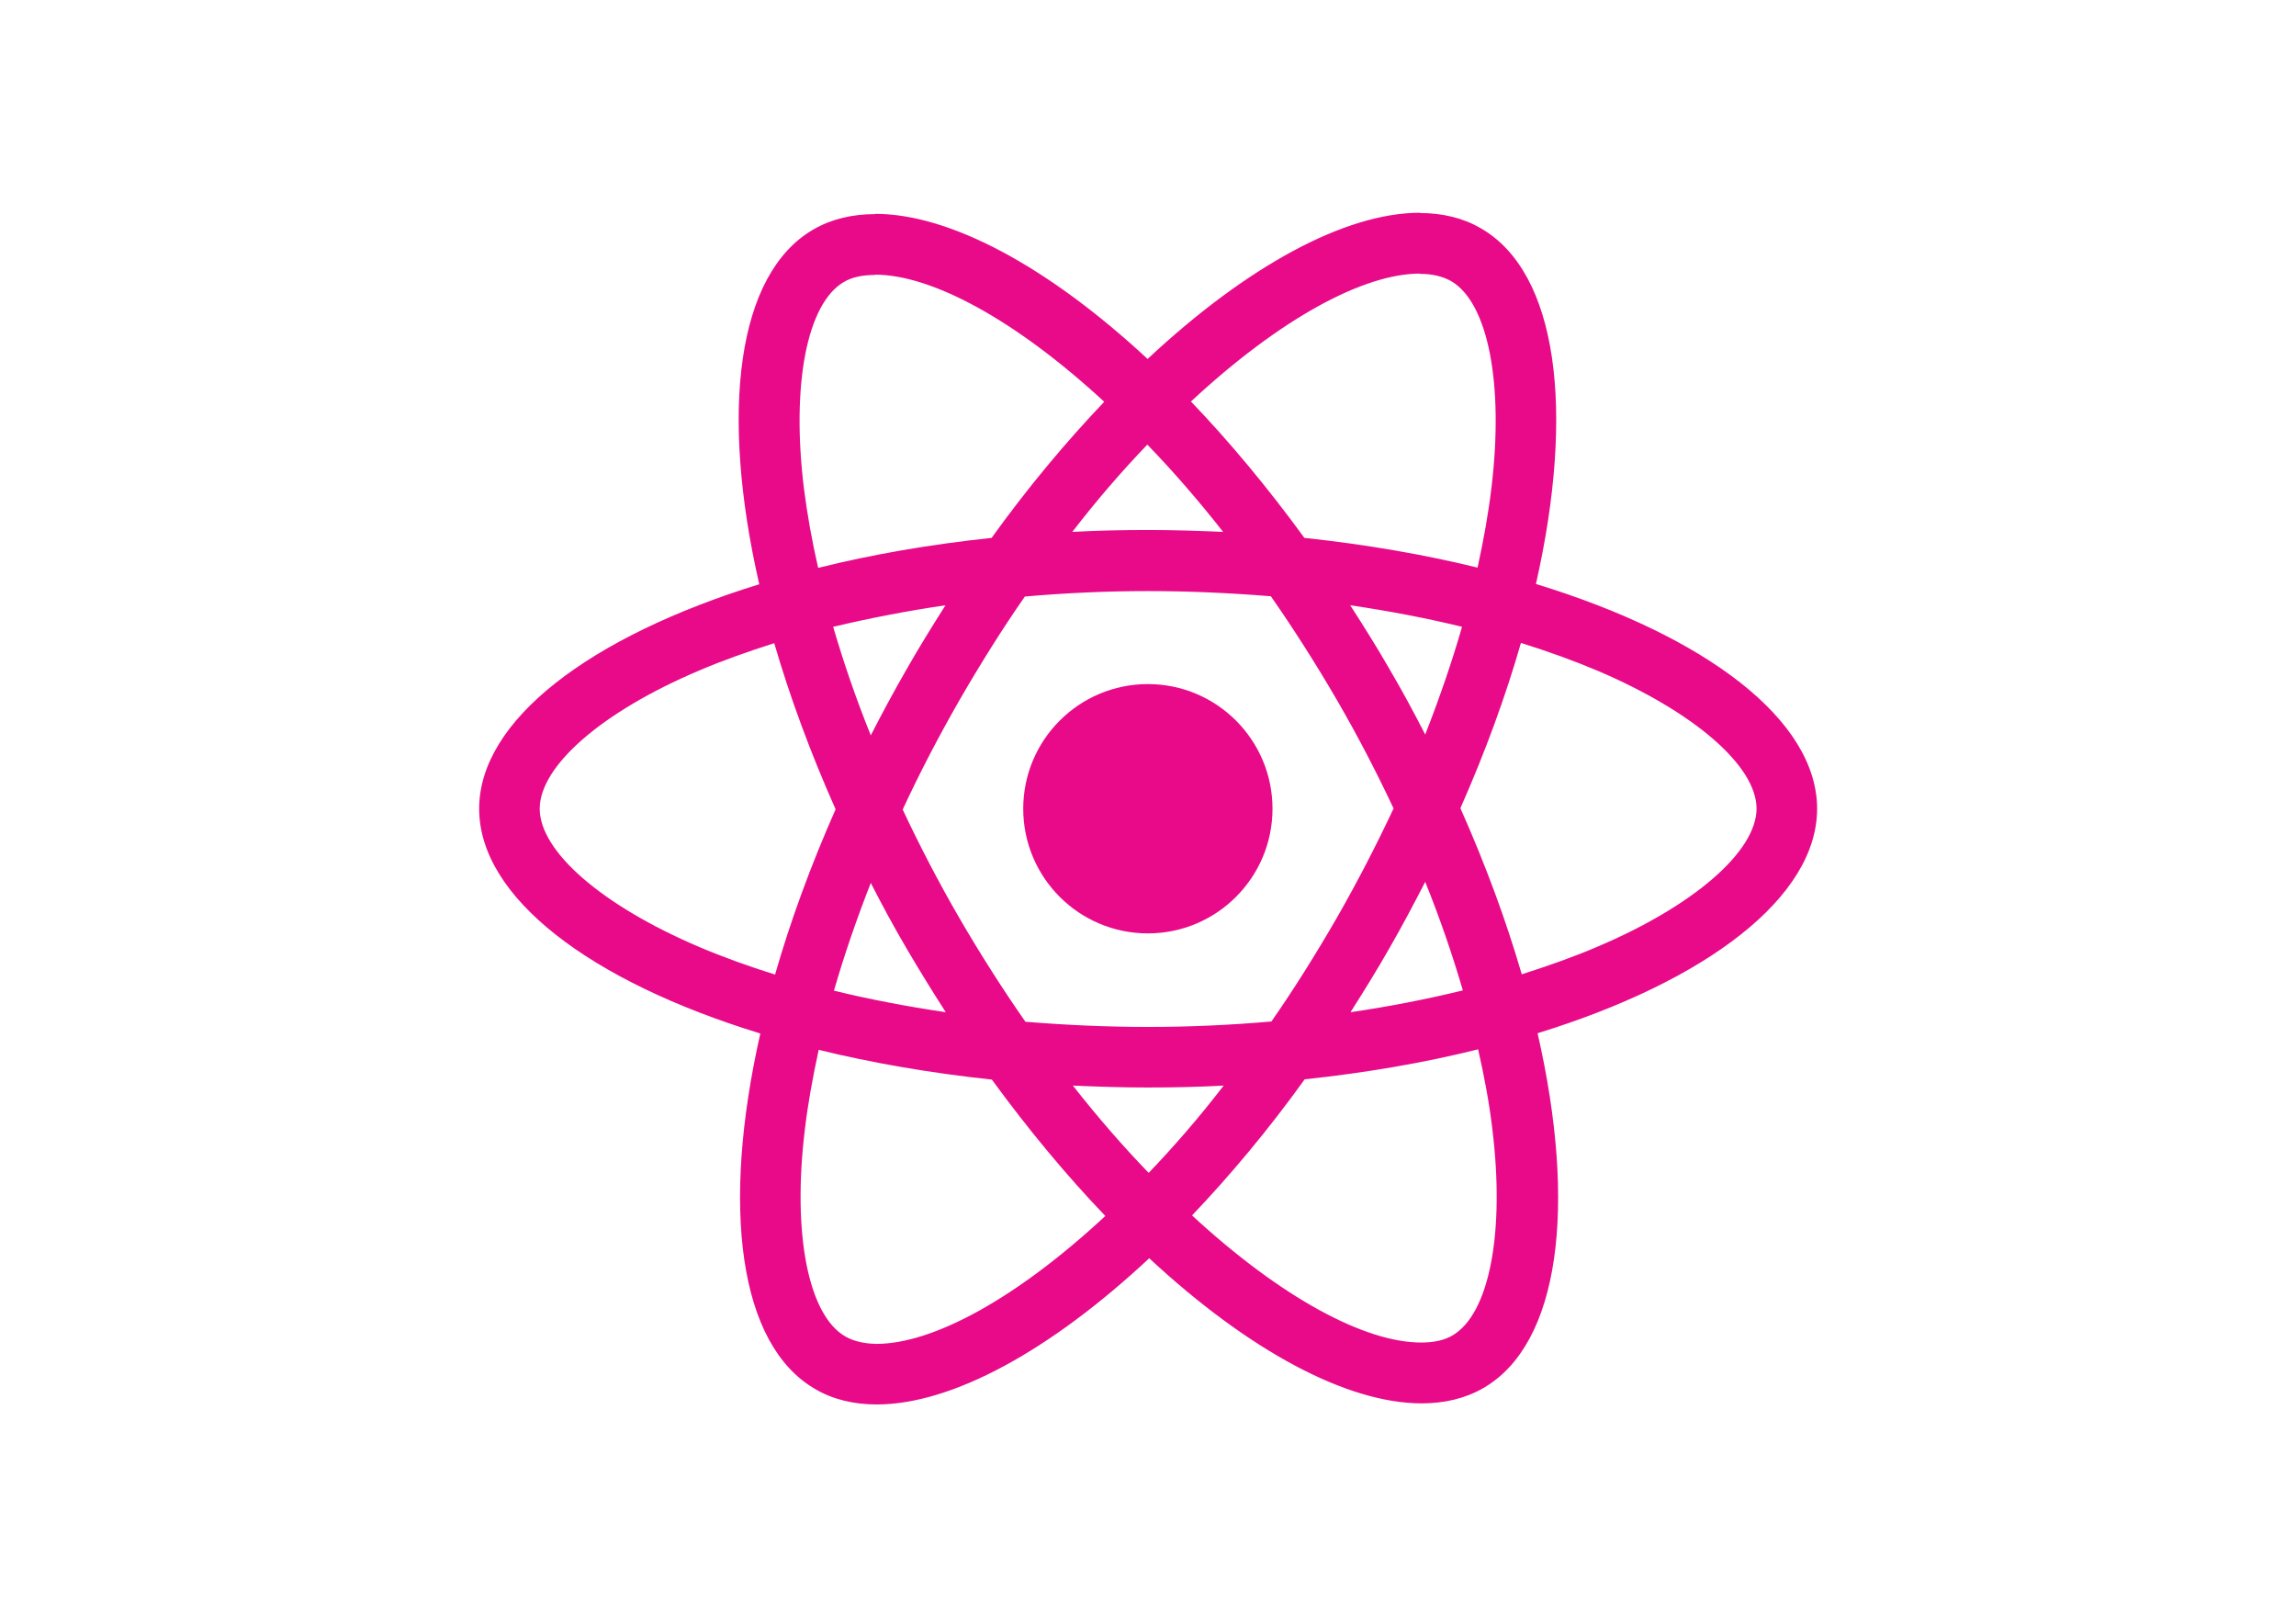
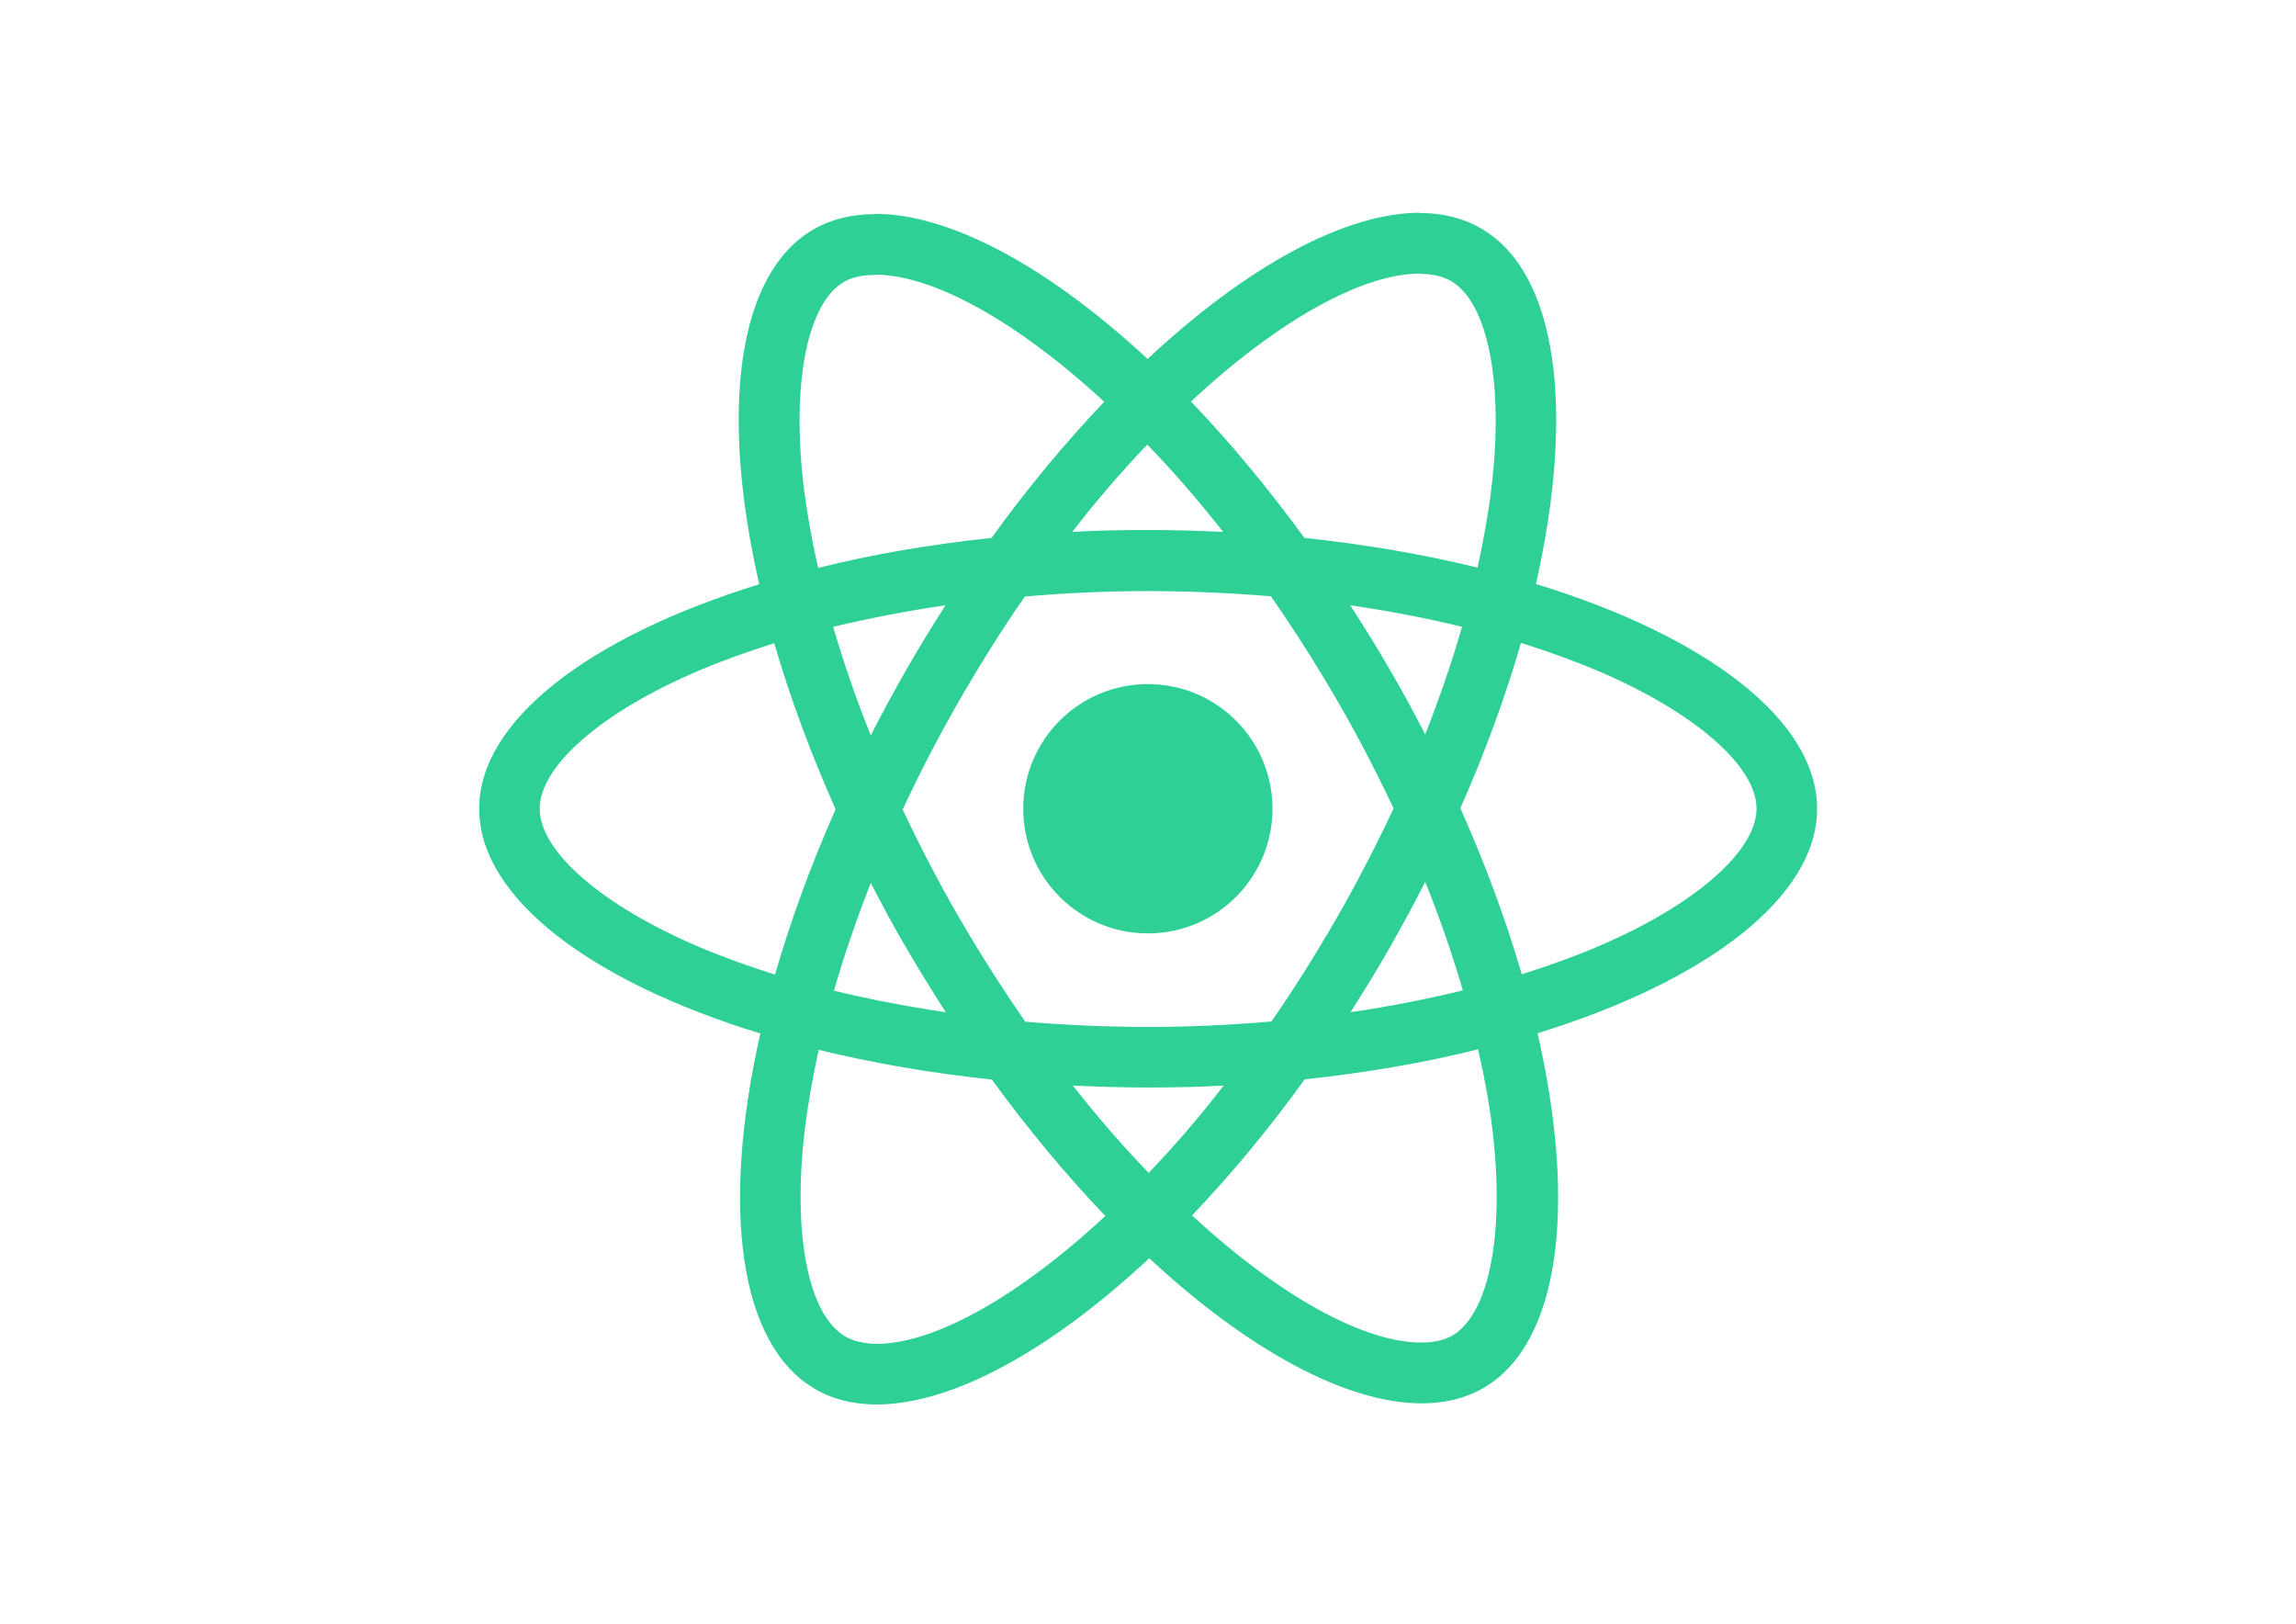
<svg xmlns="http://www.w3.org/2000/svg" viewBox="0 0 841.9 595.3">
-   <g fill="#E80A89">
+   <g fill="#2ed096">
    <path d="M666.3 296.5c0-32.5-40.7-63.3-103.1-82.4 14.4-63.6 8-114.2-20.2-130.4-6.5-3.8-14.1-5.6-22.4-5.6v22.3c4.6 0 8.3.9 11.4 2.6 13.6 7.8 19.5 37.5 14.9 75.7-1.1 9.4-2.9 19.3-5.1 29.4-19.6-4.8-41-8.5-63.5-10.9-13.5-18.5-27.5-35.3-41.6-50 32.6-30.3 63.2-46.9 84-46.9V78c-27.5 0-63.5 19.6-99.9 53.6-36.4-33.8-72.4-53.2-99.9-53.2v22.3c20.7 0 51.4 16.5 84 46.6-14 14.7-28 31.4-41.3 49.9-22.6 2.4-44 6.1-63.6 11-2.3-10-4-19.7-5.2-29-4.7-38.2 1.1-67.9 14.6-75.8 3-1.8 6.9-2.6 11.5-2.6V78.5c-8.4 0-16 1.8-22.6 5.6-28.1 16.2-34.4 66.7-19.9 130.1-62.2 19.2-102.7 49.9-102.7 82.3 0 32.5 40.7 63.3 103.1 82.4-14.4 63.6-8 114.2 20.2 130.4 6.5 3.8 14.1 5.6 22.5 5.6 27.5 0 63.5-19.6 99.9-53.6 36.4 33.8 72.4 53.2 99.9 53.2 8.4 0 16-1.8 22.6-5.6 28.1-16.2 34.4-66.7 19.9-130.1 62-19.1 102.5-49.9 102.5-82.3zm-130.2-66.7c-3.7 12.9-8.3 26.2-13.5 39.5-4.1-8-8.4-16-13.1-24-4.6-8-9.5-15.8-14.4-23.4 14.2 2.1 27.9 4.7 41 7.9zm-45.8 106.5c-7.8 13.5-15.8 26.3-24.1 38.2-14.9 1.3-30 2-45.2 2-15.1 0-30.2-.7-45-1.9-8.3-11.9-16.4-24.6-24.2-38-7.6-13.1-14.5-26.4-20.8-39.8 6.2-13.4 13.2-26.8 20.7-39.9 7.8-13.5 15.8-26.3 24.1-38.2 14.9-1.3 30-2 45.2-2 15.1 0 30.2.7 45 1.9 8.3 11.9 16.4 24.6 24.2 38 7.6 13.1 14.5 26.4 20.8 39.8-6.3 13.4-13.2 26.8-20.7 39.9zm32.3-13c5.4 13.4 10 26.8 13.8 39.8-13.1 3.2-26.9 5.9-41.2 8 4.9-7.7 9.8-15.6 14.4-23.7 4.6-8 8.9-16.1 13-24.1zM421.2 430c-9.3-9.6-18.6-20.3-27.8-32 9 .4 18.2.7 27.5.7 9.4 0 18.7-.2 27.8-.7-9 11.7-18.3 22.4-27.5 32zm-74.4-58.9c-14.2-2.1-27.9-4.7-41-7.9 3.7-12.9 8.3-26.2 13.5-39.5 4.1 8 8.4 16 13.1 24 4.7 8 9.5 15.8 14.4 23.4zM420.7 163c9.3 9.6 18.6 20.3 27.8 32-9-.4-18.2-.7-27.5-.7-9.4 0-18.7.2-27.8.7 9-11.7 18.3-22.4 27.5-32zm-74 58.9c-4.9 7.7-9.8 15.6-14.4 23.7-4.6 8-8.9 16-13 24-5.4-13.4-10-26.8-13.8-39.8 13.1-3.1 26.9-5.8 41.2-7.9zm-90.5 125.2c-35.4-15.1-58.3-34.9-58.3-50.6 0-15.7 22.9-35.6 58.3-50.6 8.6-3.7 18-7 27.7-10.1 5.7 19.6 13.2 40 22.5 60.9-9.2 20.8-16.6 41.1-22.2 60.6-9.9-3.1-19.3-6.5-28-10.2zM310 490c-13.6-7.8-19.5-37.5-14.9-75.7 1.1-9.4 2.9-19.3 5.1-29.4 19.6 4.8 41 8.5 63.5 10.9 13.5 18.5 27.5 35.3 41.6 50-32.6 30.3-63.2 46.9-84 46.9-4.5-.1-8.3-1-11.3-2.7zm237.2-76.2c4.7 38.2-1.1 67.9-14.6 75.8-3 1.8-6.9 2.6-11.5 2.6-20.7 0-51.4-16.5-84-46.6 14-14.7 28-31.4 41.3-49.9 22.6-2.4 44-6.1 63.6-11 2.3 10.1 4.1 19.8 5.2 29.1zm38.5-66.7c-8.6 3.7-18 7-27.7 10.1-5.7-19.6-13.2-40-22.5-60.9 9.2-20.8 16.6-41.1 22.2-60.6 9.9 3.1 19.3 6.5 28.1 10.2 35.4 15.1 58.3 34.9 58.3 50.6-.1 15.7-23 35.6-58.4 50.6zM320.8 78.4z" />
    <circle cx="420.9" cy="296.5" r="45.7" />
    <path d="M520.5 78.1z" />
  </g>
</svg>
